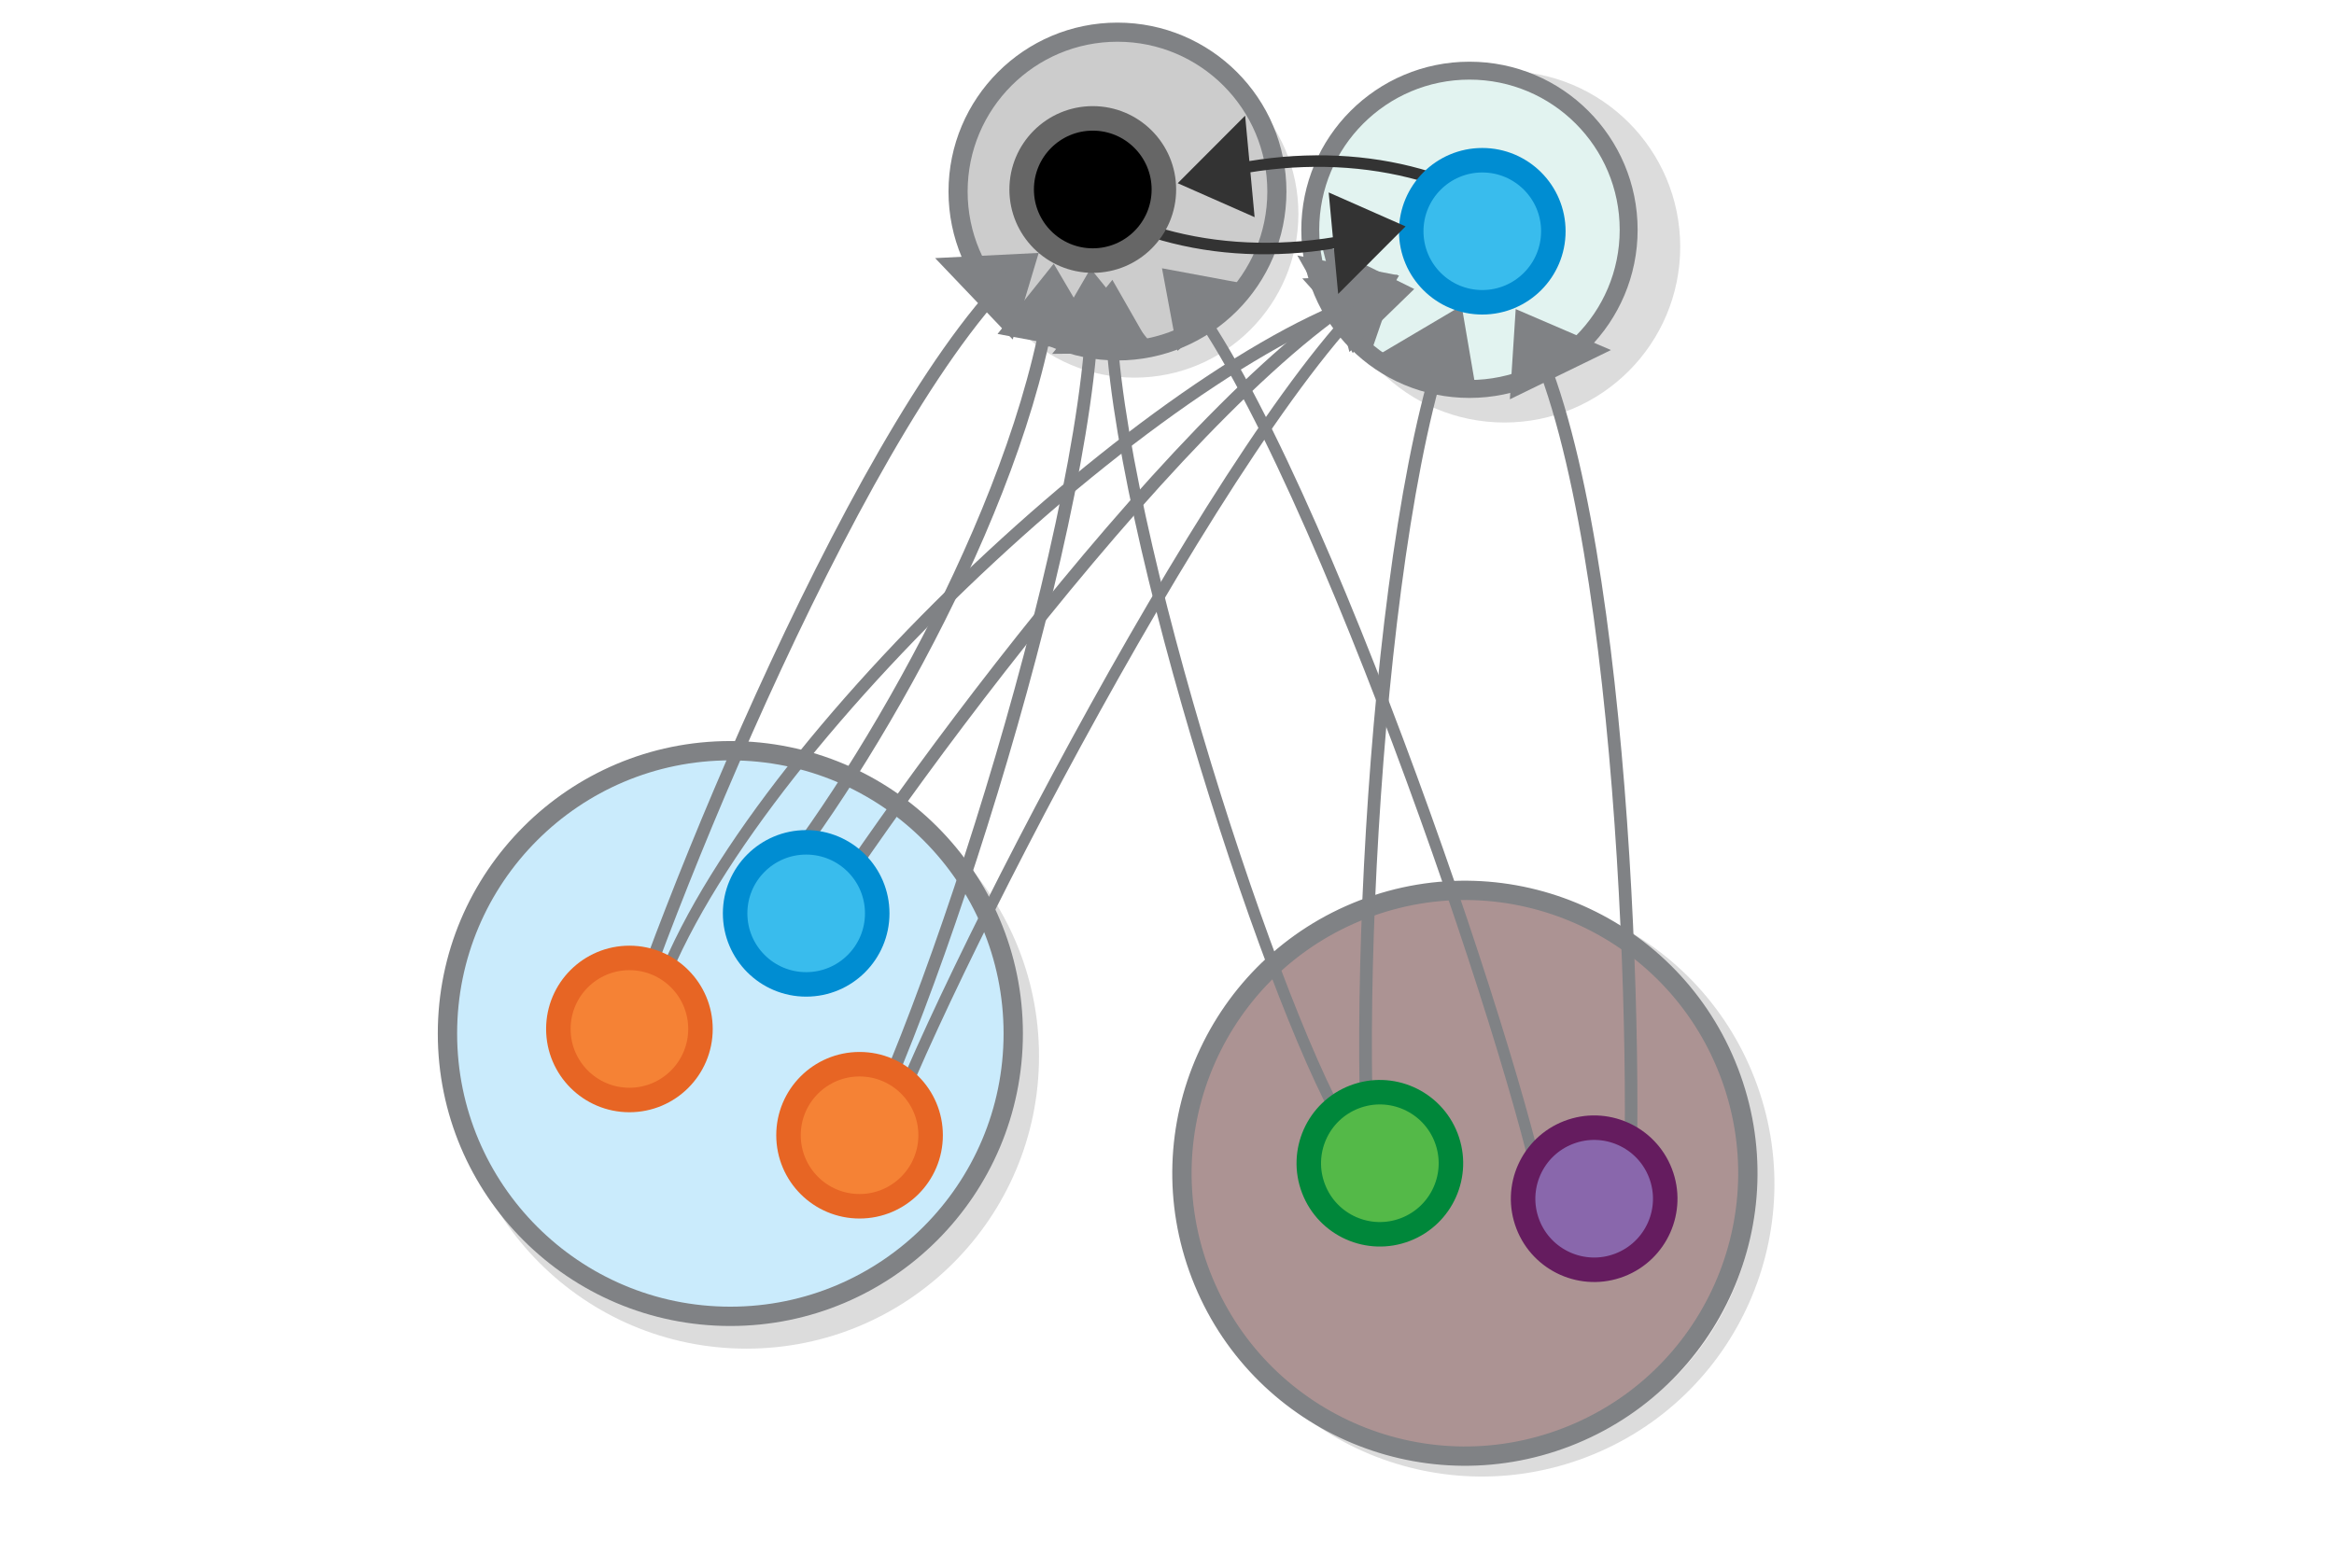
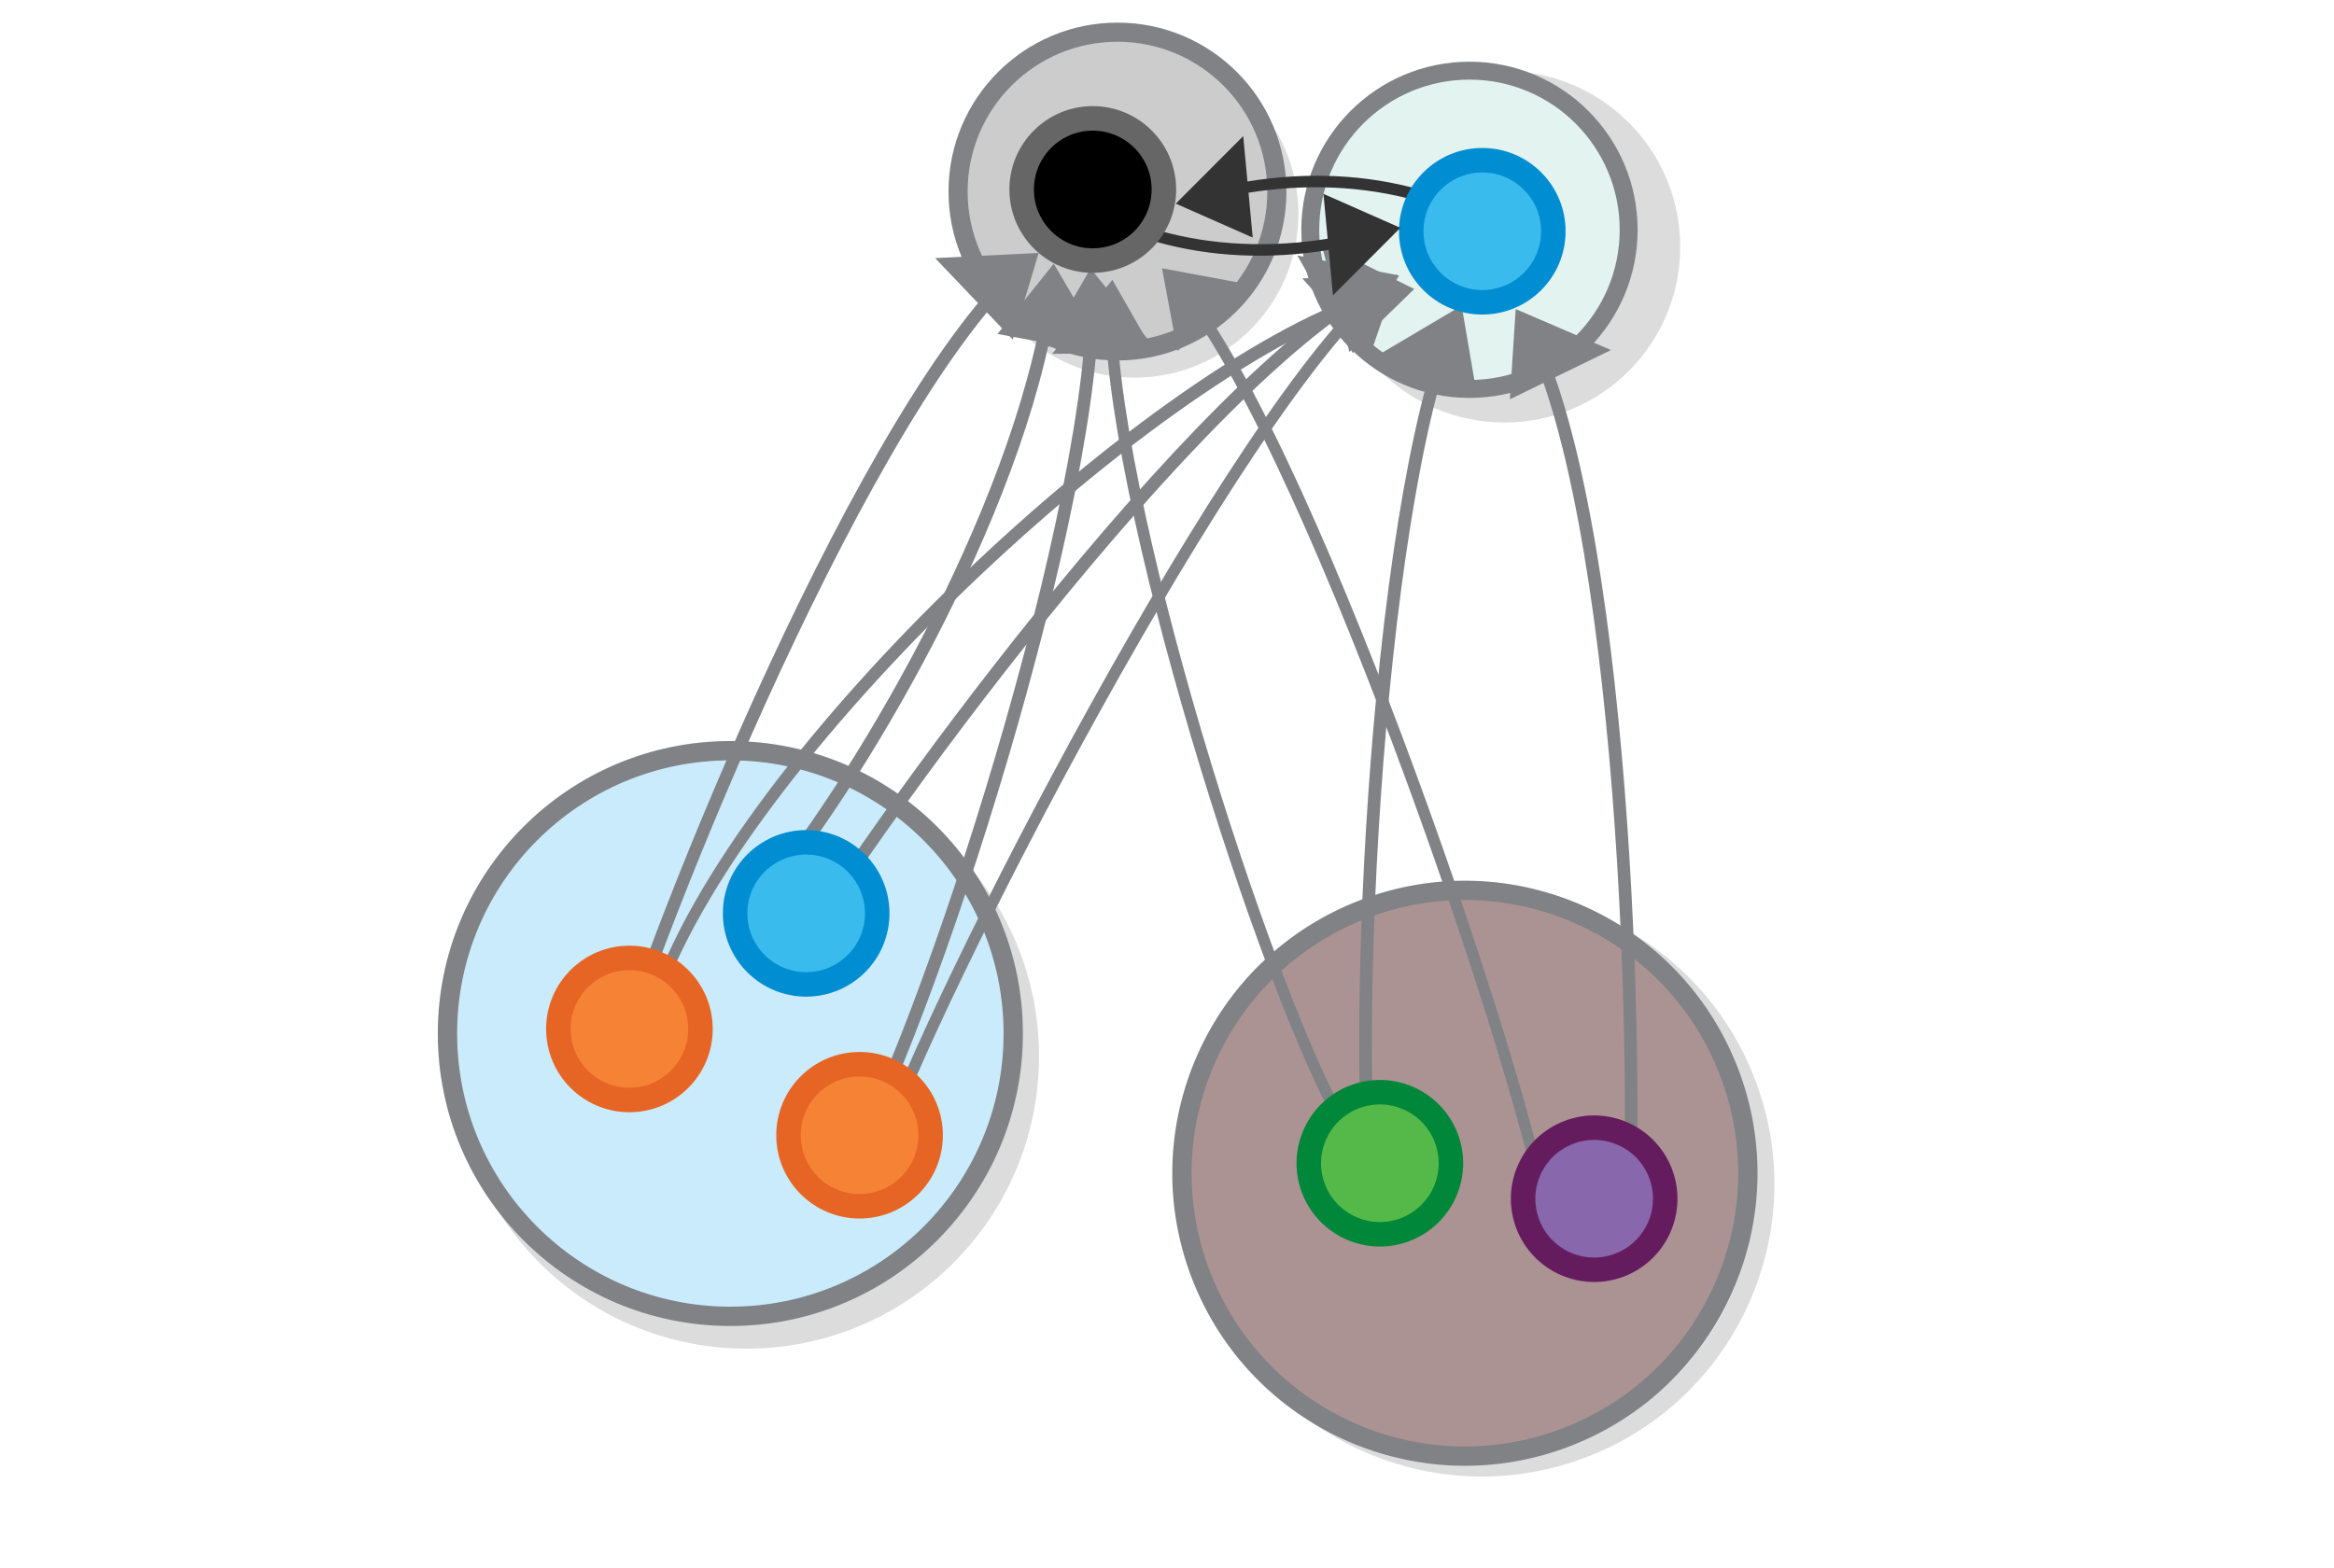
<svg xmlns="http://www.w3.org/2000/svg" viewBox="0 0 595.3 400" version="1.1" id="svg6444" width="595.3" height="400">
  <defs id="defs6448" />
  <g id="g45876" transform="translate(12,16)">
    <circle stroke-miterlimit="10" cx="178.389" cy="253.461" r="72.153" id="circle8173-4-2" style="opacity:0.14;stroke:#000000;stroke-width:4.928;stroke-miterlimit:10;stroke-dasharray:none" />
    <circle stroke-miterlimit="10" cx="174.28" cy="247.68" r="72.153" id="circle8175-9-6" style="fill:#caebfc;fill-opacity:1;stroke:#808285;stroke-width:4.928;stroke-miterlimit:10;stroke-dasharray:none" />
  </g>
  <g id="g25981-66" transform="matrix(1.646784,-0.6348401,0.6348401,1.646784,-12.03105,223.7706)" style="fill:#ac9393;fill-opacity:1;stroke-width:2.792;stroke-dasharray:none">
    <circle stroke-miterlimit="10" cx="190.212" cy="120.876" r="40.882" id="circle8173-4" style="opacity:0.14;fill:#ac9393;fill-opacity:1;stroke:#000000;stroke-width:2.792;stroke-miterlimit:10;stroke-dasharray:none" />
    <circle stroke-miterlimit="10" cx="188.491" cy="118.545" r="40.882" id="circle8175-9" style="fill:#ac9393;fill-opacity:1;stroke:#808285;stroke-width:2.792;stroke-miterlimit:10;stroke-dasharray:none" />
  </g>
  <circle stroke-miterlimit="10" cx="289.384" cy="54.565" r="40.658" id="circle8173-9" style="opacity:0.14;stroke:#000000;stroke-width:2.246;stroke-miterlimit:10;stroke-dasharray:none" />
  <circle stroke-miterlimit="10" cx="285.018" cy="48.867" r="40.658" id="circle8175-3" style="fill:#cccccc;stroke:#808285;stroke-width:4.876;stroke-miterlimit:10;stroke-dasharray:none" />
  <circle stroke-miterlimit="10" cx="383.718" cy="62.965" r="43.35" id="circle8173-4-2-6" style="opacity:0.14;stroke:#000000;stroke-width:2.961;stroke-miterlimit:10;stroke-dasharray:none" />
  <circle stroke-miterlimit="10" cx="374.795" cy="58.631" r="40.604" id="circle8175-9-6-1" style="fill:#e2f3f0;fill-opacity:1;stroke:#808285;stroke-width:4.573;stroke-miterlimit:10;stroke-dasharray:none" />
-   <g style="display:inline;fill:#dddddd;stroke:#333333;stroke-width:6.389;stroke-miterlimit:10;stroke-dasharray:none;stroke-opacity:1" id="g1482-7-0-7-1-1-7-3-5-2-8-4-0-1-6" transform="matrix(-0.1812546,-0.02316649,-0.04280761,0.3218567,227.6669,-142.3882)">
+   <g style="display:inline;fill:#dddddd;stroke:#333333;stroke-width:6.389;stroke-miterlimit:10;stroke-dasharray:none;stroke-opacity:1" id="g1482-7-0-7-1-1-7-3-5-2-8-4-0-1-6" transform="matrix(-0.1812546,-0.02316649,-0.04280761,0.3218567,227.1821,-137.1776)">
    <g id="g25985-4-4-7-73" style="stroke:#333333;stroke-opacity:1" transform="translate(-10.18508,24.66739)">
      <path style="fill:#838383;fill-opacity:1;stroke:#333333;stroke-width:30.028;stroke-linecap:butt;stroke-linejoin:miter;stroke-dasharray:none;stroke-opacity:1" d="m -609.369,524.31 14.418,-35.426 36.643,26.903 z" id="path3233-5-4-8-4-4-1-3-8-2-6" />
      <path style="fill:none;stroke:#333333;stroke-width:9.112;stroke-opacity:1;paint-order:markers fill stroke" id="path1480-1-3-3-3-9-1-6-0-7-2-0-7-7-5" d="m -1000.833,520.831 c 130.904,-39.466 299.599,-40.161 461.261,-0.023" />
    </g>
  </g>
  <g style="display:inline;fill:#dddddd;stroke:#808285;stroke-width:6.389;stroke-miterlimit:10;stroke-dasharray:none;stroke-opacity:1" id="g1482-7-0-7-1-1-7-3-5-2-8-4-0" transform="matrix(-0.1027326,-0.1511157,-0.2694452,0.1811726,369.3411,-101.3115)">
    <g id="g25985-4-4" style="stroke:#808285;stroke-opacity:1" transform="matrix(0.9929519,-0.06961224,0.2197912,0.9916894,-146.3832,-76.84181)">
      <path style="fill:#838383;fill-opacity:1;stroke:#808285;stroke-width:30.028;stroke-linecap:butt;stroke-linejoin:miter;stroke-dasharray:none;stroke-opacity:1" d="m -609.369,524.31 14.418,-35.426 36.643,26.903 z" id="path3233-5-4-8-4-4-1-3-8" />
      <path style="fill:none;stroke:#808285;stroke-width:9.112;stroke-opacity:1;paint-order:markers fill stroke" id="path1480-1-3-3-3-9-1-6-0-7-2-0-7" d="m -1933.877,593.786 c 205.585,-35.798 1130.364,-112.303 1394.304,-72.978" />
    </g>
  </g>
  <g style="display:inline;fill:#dddddd;stroke:#808285;stroke-width:6.389;stroke-miterlimit:10;stroke-dasharray:none;stroke-opacity:1" id="g1482-7-0-7-1-1-7-3-5-2-8-4-0-6" transform="matrix(-0.02528773,-0.1809709,0.3213332,-0.04657418,111.574,-1.266363)">
    <g id="g25985-4-4-3" style="stroke:#808285;stroke-opacity:1" transform="matrix(0.9962627,-0.05155568,0.1627801,0.9953276,-95.31417,-55.02267)">
      <path style="fill:#838383;fill-opacity:1;stroke:#808285;stroke-width:30.028;stroke-linecap:butt;stroke-linejoin:miter;stroke-dasharray:none;stroke-opacity:1" d="m -609.369,524.31 14.418,-35.426 36.643,26.903 z" id="path3233-5-4-8-4-4-1-3-8-9" />
      <path style="fill:none;stroke:#808285;stroke-width:9.112;stroke-opacity:1;paint-order:markers fill stroke" id="path1480-1-3-3-3-9-1-6-0-7-2-0-7-4" d="m -1747.19,550.282 c 205.585,-35.798 943.677,-68.799 1207.617,-29.474" />
    </g>
  </g>
  <g style="display:inline;fill:#dddddd;stroke:#808285;stroke-width:6.389;stroke-miterlimit:10;stroke-dasharray:none;stroke-opacity:1" id="g1482-7-0-7-1-1-7-3-5-2-8-4-0-8" transform="matrix(-0.0626562,-0.1851755,-0.3395505,0.1139577,521.2383,-75.35046)">
    <g id="g25985-4-4-5" style="stroke:#808285;stroke-opacity:1" transform="matrix(0.9962627,-0.05155568,0.1627801,0.9953276,-95.31417,-55.02267)">
      <path style="fill:#838383;fill-opacity:1;stroke:#808285;stroke-width:30.028;stroke-linecap:butt;stroke-linejoin:miter;stroke-dasharray:none;stroke-opacity:1" d="m -609.369,524.31 14.418,-35.426 36.643,26.903 z" id="path3233-5-4-8-4-4-1-3-8-0" />
      <path style="fill:none;stroke:#808285;stroke-width:9.112;stroke-opacity:1;paint-order:markers fill stroke" id="path1480-1-3-3-3-9-1-6-0-7-2-0-7-9" d="m -1735.256,599.616 c 205.585,-35.798 931.744,-118.133 1195.684,-78.808" />
    </g>
  </g>
  <g style="display:inline;fill:#dddddd;stroke:#808285;stroke-width:6.389;stroke-miterlimit:10;stroke-dasharray:none;stroke-opacity:1" id="g1482-7-0-7-1-1-7-3-5-2-8-4-0-6-6" transform="matrix(0.04307888,-0.1921198,0.3493953,0.0671054,222.9347,-56.7425)">
    <g id="g25985-4-4-3-3" style="stroke:#808285;stroke-opacity:1" transform="matrix(0.9962627,-0.05155568,0.1627801,0.9953276,-95.31417,-55.02267)">
      <path style="fill:#838383;fill-opacity:1;stroke:#808285;stroke-width:30.028;stroke-linecap:butt;stroke-linejoin:miter;stroke-dasharray:none;stroke-opacity:1" d="m -609.369,524.31 14.418,-35.426 36.643,26.903 z" id="path3233-5-4-8-4-4-1-3-8-9-8" />
      <path style="fill:none;stroke:#808285;stroke-width:9.112;stroke-opacity:1;paint-order:markers fill stroke" id="path1480-1-3-3-3-9-1-6-0-7-2-0-7-4-5" d="m -1747.19,550.282 c 205.585,-35.798 943.677,-68.799 1207.617,-29.474" />
    </g>
  </g>
  <g style="display:inline;fill:#dddddd;stroke:#808285;stroke-width:6.389;stroke-miterlimit:10;stroke-dasharray:none;stroke-opacity:1" id="g1482-7-0-7-1-1-7-3-5-2-8-4-0-61" transform="matrix(0.1237473,-0.134449,0.2400212,0.2186642,309.1568,-108.482)">
    <g id="g25985-4-4-1" style="stroke:#808285;stroke-opacity:1" transform="matrix(0.9929519,-0.06961224,0.2197912,0.9916894,-146.3832,-76.84181)">
      <path style="fill:#838383;fill-opacity:1;stroke:#808285;stroke-width:30.028;stroke-linecap:butt;stroke-linejoin:miter;stroke-dasharray:none;stroke-opacity:1" d="m -609.369,524.31 14.418,-35.426 36.643,26.903 z" id="path3233-5-4-8-4-4-1-3-8-5" />
      <path style="fill:none;stroke:#808285;stroke-width:9.112;stroke-opacity:1;paint-order:markers fill stroke" id="path1480-1-3-3-3-9-1-6-0-7-2-0-7-98" d="m -1933.877,593.786 c 205.585,-35.798 1130.364,-112.303 1394.304,-72.978" />
    </g>
  </g>
  <g style="display:inline;fill:#dddddd;stroke:#808285;stroke-width:6.389;stroke-miterlimit:10;stroke-dasharray:none;stroke-opacity:1" id="g1482-7-0-7-1-1-7-3-5-2-8-4-0-8-3" transform="matrix(0.1232411,-0.1517477,0.2785801,0.2251088,192.4308,-126.9333)">
    <g id="g25985-4-4-5-0" style="stroke:#808285;stroke-opacity:1" transform="matrix(0.9962627,-0.05155568,0.1627801,0.9953276,-95.31417,-55.02267)">
      <path style="fill:#838383;fill-opacity:1;stroke:#808285;stroke-width:30.028;stroke-linecap:butt;stroke-linejoin:miter;stroke-dasharray:none;stroke-opacity:1" d="m -609.369,524.31 14.418,-35.426 36.643,26.903 z" id="path3233-5-4-8-4-4-1-3-8-0-4" />
      <path style="fill:none;stroke:#808285;stroke-width:9.112;stroke-opacity:1;paint-order:markers fill stroke" id="path1480-1-3-3-3-9-1-6-0-7-2-0-7-9-4" d="m -1735.256,599.616 c 205.585,-35.798 931.744,-118.133 1195.684,-78.808" />
    </g>
  </g>
  <g style="display:inline;fill:#dddddd;stroke:#808285;stroke-width:6.389;stroke-miterlimit:10;stroke-dasharray:none;stroke-opacity:1" id="g1482-7-0-7-1-1-7-3-5-2-8-4-0-8-3-7" transform="matrix(0.1815321,-0.07253851,0.1337213,0.3322642,390.6163,-128.7949)">
    <g id="g25985-4-4-5-0-8" style="stroke:#808285;stroke-opacity:1" transform="matrix(0.9962627,-0.05155568,0.1627801,0.9953276,-95.31417,-55.02267)">
      <path style="fill:#838383;fill-opacity:1;stroke:#808285;stroke-width:30.028;stroke-linecap:butt;stroke-linejoin:miter;stroke-dasharray:none;stroke-opacity:1" d="m -609.369,524.31 14.418,-35.426 36.643,26.903 z" id="path3233-5-4-8-4-4-1-3-8-0-4-5" />
      <path style="fill:none;stroke:#808285;stroke-width:9.112;stroke-opacity:1;paint-order:markers fill stroke" id="path1480-1-3-3-3-9-1-6-0-7-2-0-7-9-4-7" d="M -1804.713,718.821 C -1534.672,589.135 -803.513,481.482 -539.573,520.808" />
    </g>
  </g>
  <g style="display:inline;fill:#dddddd;stroke:#808285;stroke-width:6.389;stroke-miterlimit:10;stroke-dasharray:none;stroke-opacity:1" id="g1482-7-0-7-1-1-7-3-5-2-8-4-0-8-3-3" transform="matrix(0.1563359,-0.1173663,0.2157382,0.2858984,332.8901,-133.0237)">
    <g id="g25985-4-4-5-0-1" style="stroke:#808285;stroke-opacity:1" transform="matrix(0.9962627,-0.05155568,0.1627801,0.9953276,-95.31417,-55.02267)">
      <path style="fill:#838383;fill-opacity:1;stroke:#808285;stroke-width:30.028;stroke-linecap:butt;stroke-linejoin:miter;stroke-dasharray:none;stroke-opacity:1" d="m -609.369,524.31 14.418,-35.426 36.643,26.903 z" id="path3233-5-4-8-4-4-1-3-8-0-4-7" />
      <path style="fill:none;stroke:#808285;stroke-width:9.112;stroke-opacity:1;paint-order:markers fill stroke" id="path1480-1-3-3-3-9-1-6-0-7-2-0-7-9-4-5" d="m -1735.256,599.616 c 205.585,-35.798 931.744,-118.133 1195.684,-78.808" />
    </g>
  </g>
  <g style="display:inline;fill:#dddddd;stroke:#808285;stroke-width:6.389;stroke-miterlimit:10;stroke-dasharray:none;stroke-opacity:1" id="g1482-7-0-7-1-1-7-3-5-2-8-4-0-6-6-4" transform="matrix(0.02654887,-0.1950922,-0.3508855,-0.05881783,465.5651,-5.570368)">
    <g id="g25985-4-4-3-3-4" style="stroke:#808285;stroke-opacity:1" transform="matrix(0.9962627,-0.05155568,0.1627801,0.9953276,-95.31417,-55.02267)">
      <path style="fill:#838383;fill-opacity:1;stroke:#808285;stroke-width:30.028;stroke-linecap:butt;stroke-linejoin:miter;stroke-dasharray:none;stroke-opacity:1" d="m -609.369,524.31 14.418,-35.426 36.643,26.903 z" id="path3233-5-4-8-4-4-1-3-8-9-8-7" />
      <path style="fill:none;stroke:#808285;stroke-width:9.112;stroke-opacity:1;paint-order:markers fill stroke" id="path1480-1-3-3-3-9-1-6-0-7-2-0-7-4-5-6" d="m -1747.19,550.282 c 205.585,-35.798 943.677,-68.799 1207.617,-29.474" />
    </g>
  </g>
  <g style="display:inline;fill:#dddddd;stroke:#808285;stroke-width:6.389;stroke-miterlimit:10;stroke-dasharray:none;stroke-opacity:1" id="g1482-7-0-7-1-1-7-3-5-2-8-4-0-6-6-4-9" transform="matrix(0.05527331,-0.1889726,-0.3382328,-0.1103574,465.1066,21.89202)">
    <g id="g25985-4-4-3-3-4-6" style="stroke:#808285;stroke-opacity:1" transform="matrix(0.9962627,-0.05155568,0.1627801,0.9953276,-95.31417,-55.02267)">
      <path style="fill:#838383;fill-opacity:1;stroke:#808285;stroke-width:30.028;stroke-linecap:butt;stroke-linejoin:miter;stroke-dasharray:none;stroke-opacity:1" d="m -609.369,524.31 14.418,-35.426 36.643,26.903 z" id="path3233-5-4-8-4-4-1-3-8-9-8-7-2" />
      <path style="fill:none;stroke:#808285;stroke-width:9.112;stroke-opacity:1;paint-order:markers fill stroke" id="path1480-1-3-3-3-9-1-6-0-7-2-0-7-4-5-6-1" d="m -1422.722,550.257 c 205.585,-35.798 619.209,-68.775 883.149,-29.45" />
    </g>
  </g>
  <circle stroke-miterlimit="10" cx="378.065" cy="59" r="18.123" id="circle8189-5" style="fill:#39bced;stroke:#008dd2;stroke-width:6.249;stroke-miterlimit:10;stroke-dasharray:none" />
  <circle stroke-miterlimit="10" cx="221.634" cy="403.507" r="18.123" id="circle8193" style="fill:#54b948;stroke:#00873a;stroke-width:6.249;stroke-miterlimit:10;stroke-dasharray:none" transform="rotate(-21.08179)" />
  <circle stroke-miterlimit="10" cx="269.379" cy="431.615" r="18.123" id="circle8199" style="fill:#8967ac;stroke:#651c5f;stroke-width:6.249;stroke-miterlimit:10;stroke-dasharray:none" transform="rotate(-21.08179)" />
  <circle stroke-miterlimit="10" cx="219.236" cy="289.632" r="18.123" id="circle8209" style="fill:#f58235;stroke:#e76524;stroke-width:6.249;stroke-miterlimit:10;stroke-dasharray:none" />
  <circle stroke-miterlimit="10" cx="160.536" cy="262.517" r="18.123" id="circle8203" style="fill:#f58235;stroke:#e76524;stroke-width:6.249;stroke-miterlimit:10;stroke-dasharray:none" />
  <circle stroke-miterlimit="10" cx="205.62" cy="233.025" id="circle8189" style="fill:#39bced;stroke:#008dd2;stroke-width:6.249;stroke-miterlimit:10;stroke-dasharray:none" r="18.123" />
-   <g style="display:inline;fill:#dddddd;stroke:#333333;stroke-width:6.389;stroke-miterlimit:10;stroke-dasharray:none;stroke-opacity:1" id="g1482-7-0-7-1-1-7-3-5-2-8-4-0-1-6-3" transform="matrix(0.1812546,0.02316649,0.04280761,-0.3218567,431.2181,246.8902)">
+   <g style="display:inline;fill:#dddddd;stroke:#333333;stroke-width:6.389;stroke-miterlimit:10;stroke-dasharray:none;stroke-opacity:1" id="g1482-7-0-7-1-1-7-3-5-2-8-4-0-1-6-3" transform="matrix(0.1812546,0.02316649,0.04280761,-0.3218567,429.8859,247.2528)">
    <g id="g25985-4-4-7-73-9" style="stroke:#333333;stroke-opacity:1" transform="translate(-10.18508,24.66739)">
      <path style="fill:#838383;fill-opacity:1;stroke:#333333;stroke-width:30.028;stroke-linecap:butt;stroke-linejoin:miter;stroke-dasharray:none;stroke-opacity:1" d="m -609.369,524.31 14.418,-35.426 36.643,26.903 z" id="path3233-5-4-8-4-4-1-3-8-2-6-0" />
      <path style="fill:none;stroke:#333333;stroke-width:9.112;stroke-opacity:1;paint-order:markers fill stroke" id="path1480-1-3-3-3-9-1-6-0-7-2-0-7-7-5-8" d="m -1000.833,520.831 c 130.904,-39.466 299.599,-40.161 461.261,-0.023" />
    </g>
  </g>
  <circle stroke-miterlimit="10" cx="278.718" cy="48.342" r="18.139" id="circle8211-7" style="fill:#000000;stroke:#666666;stroke-width:6.255;stroke-miterlimit:10;stroke-dasharray:none" />
</svg>
